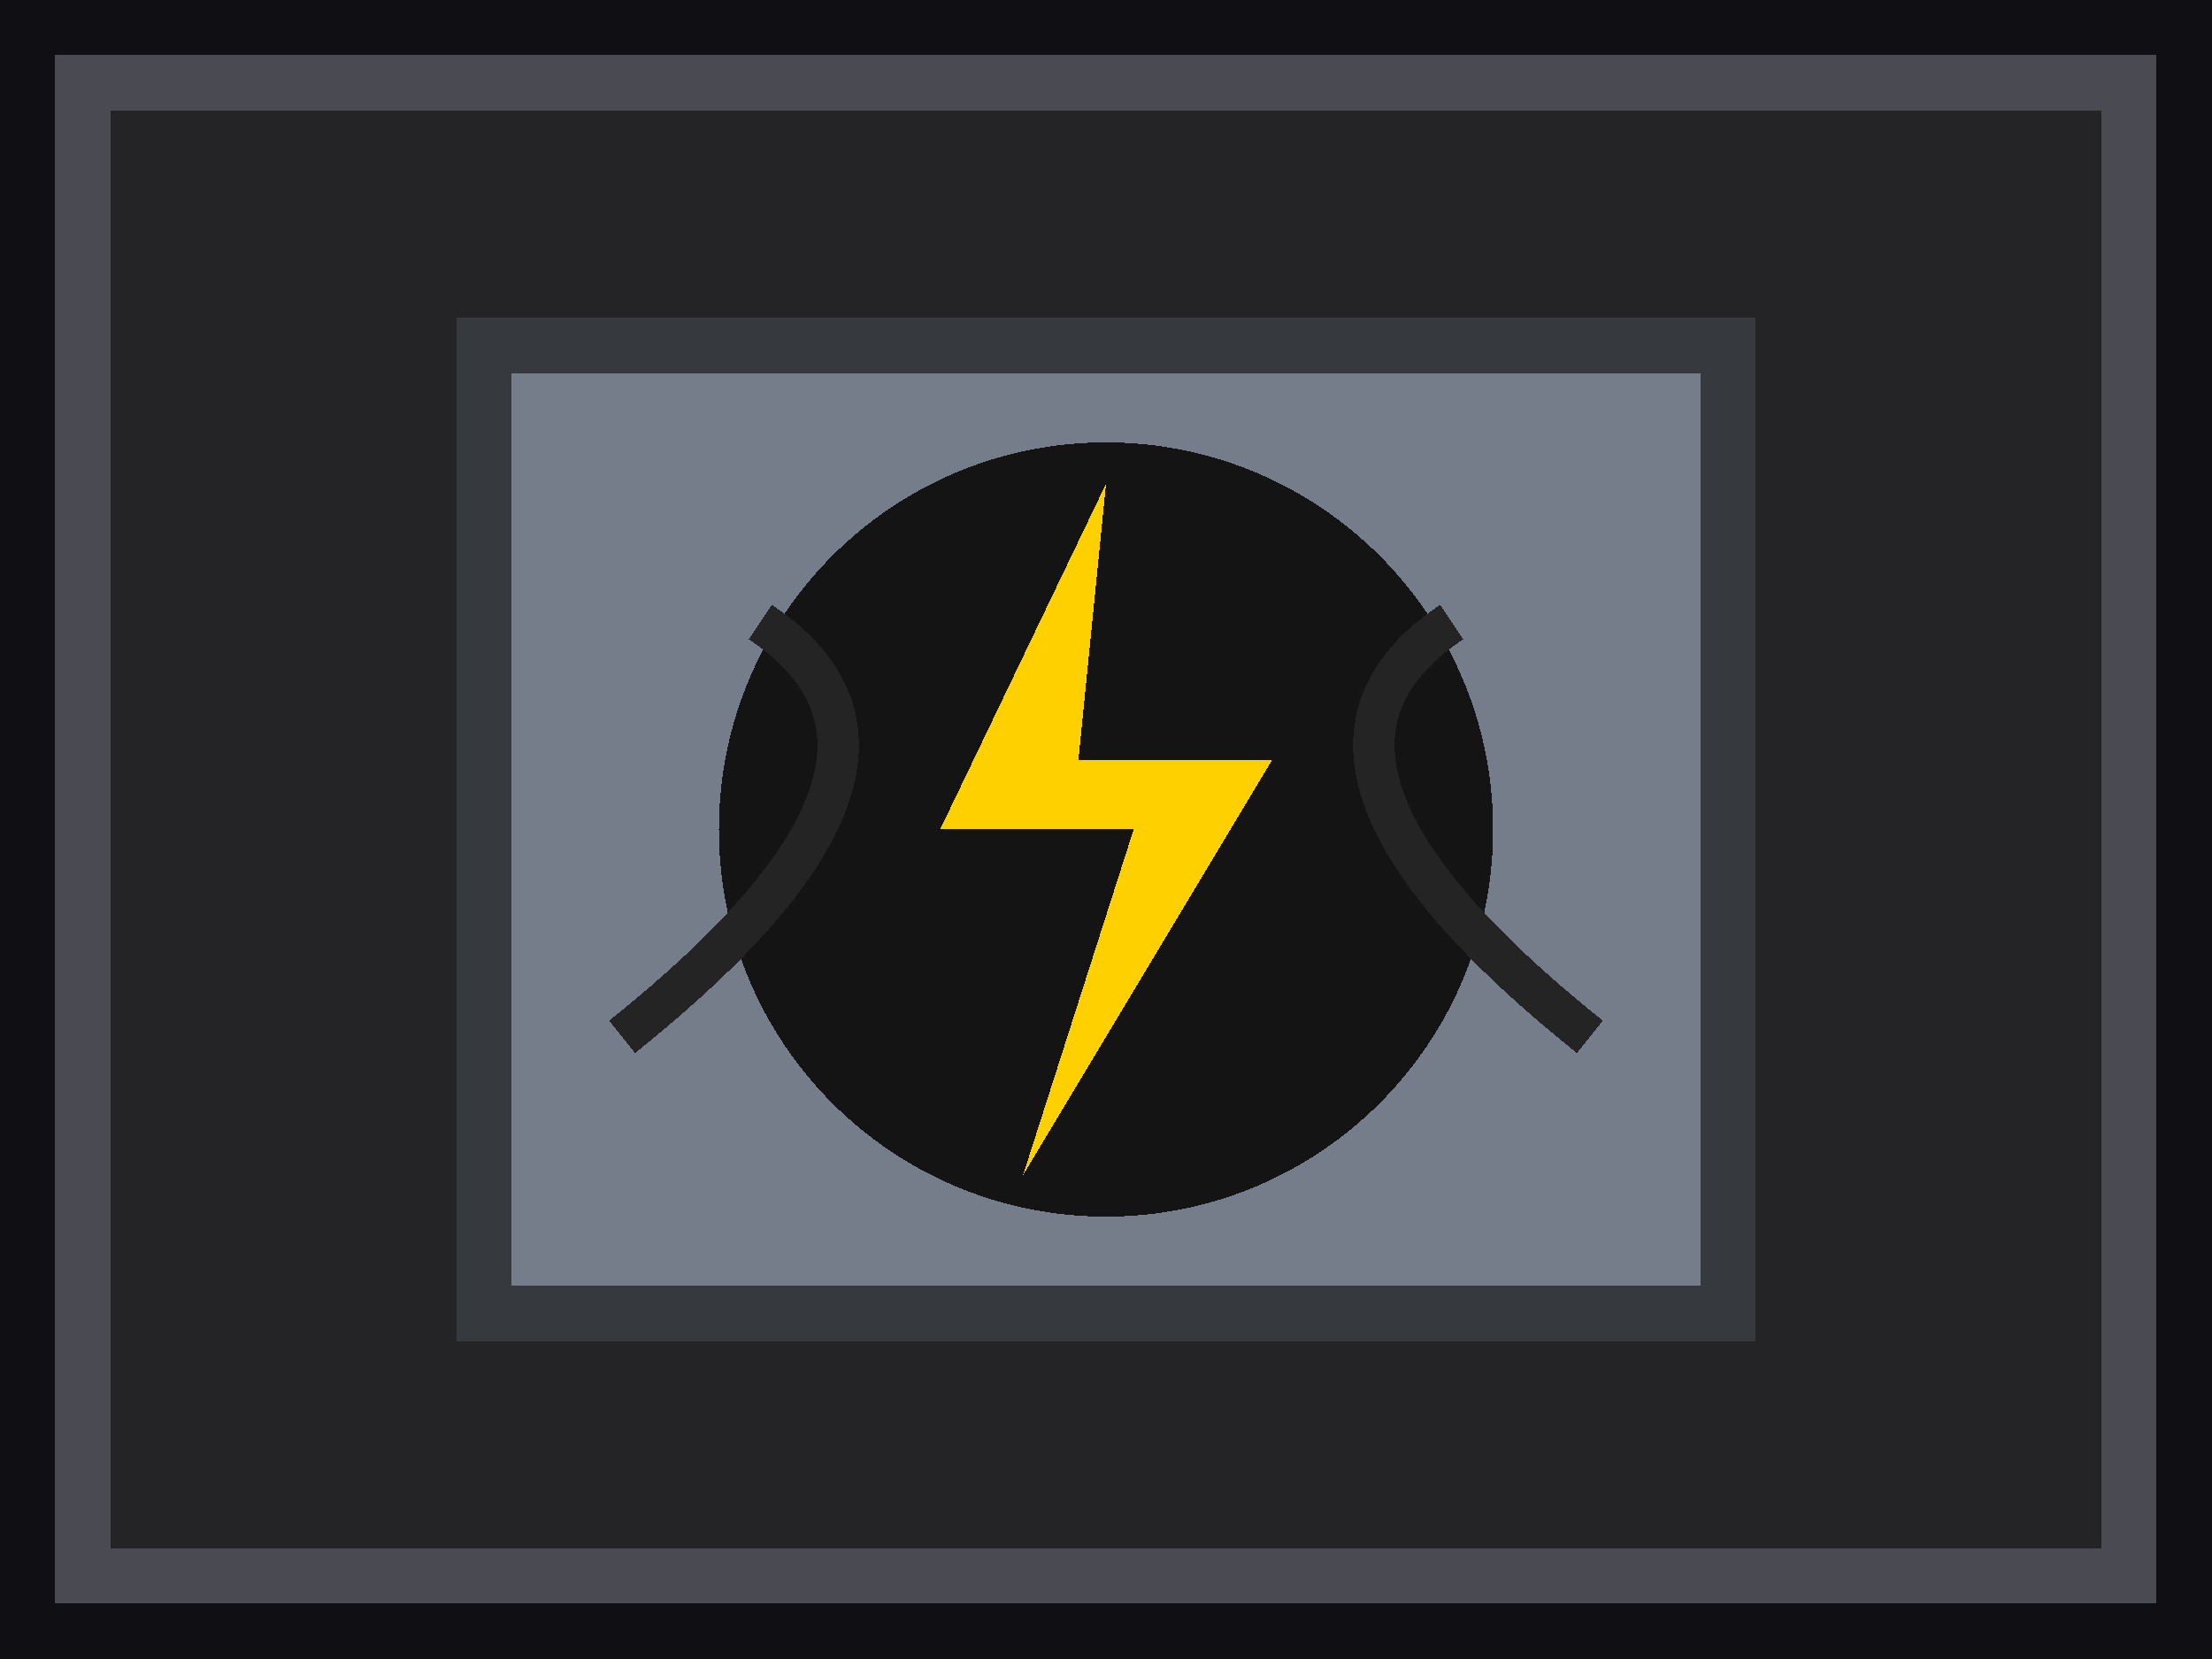
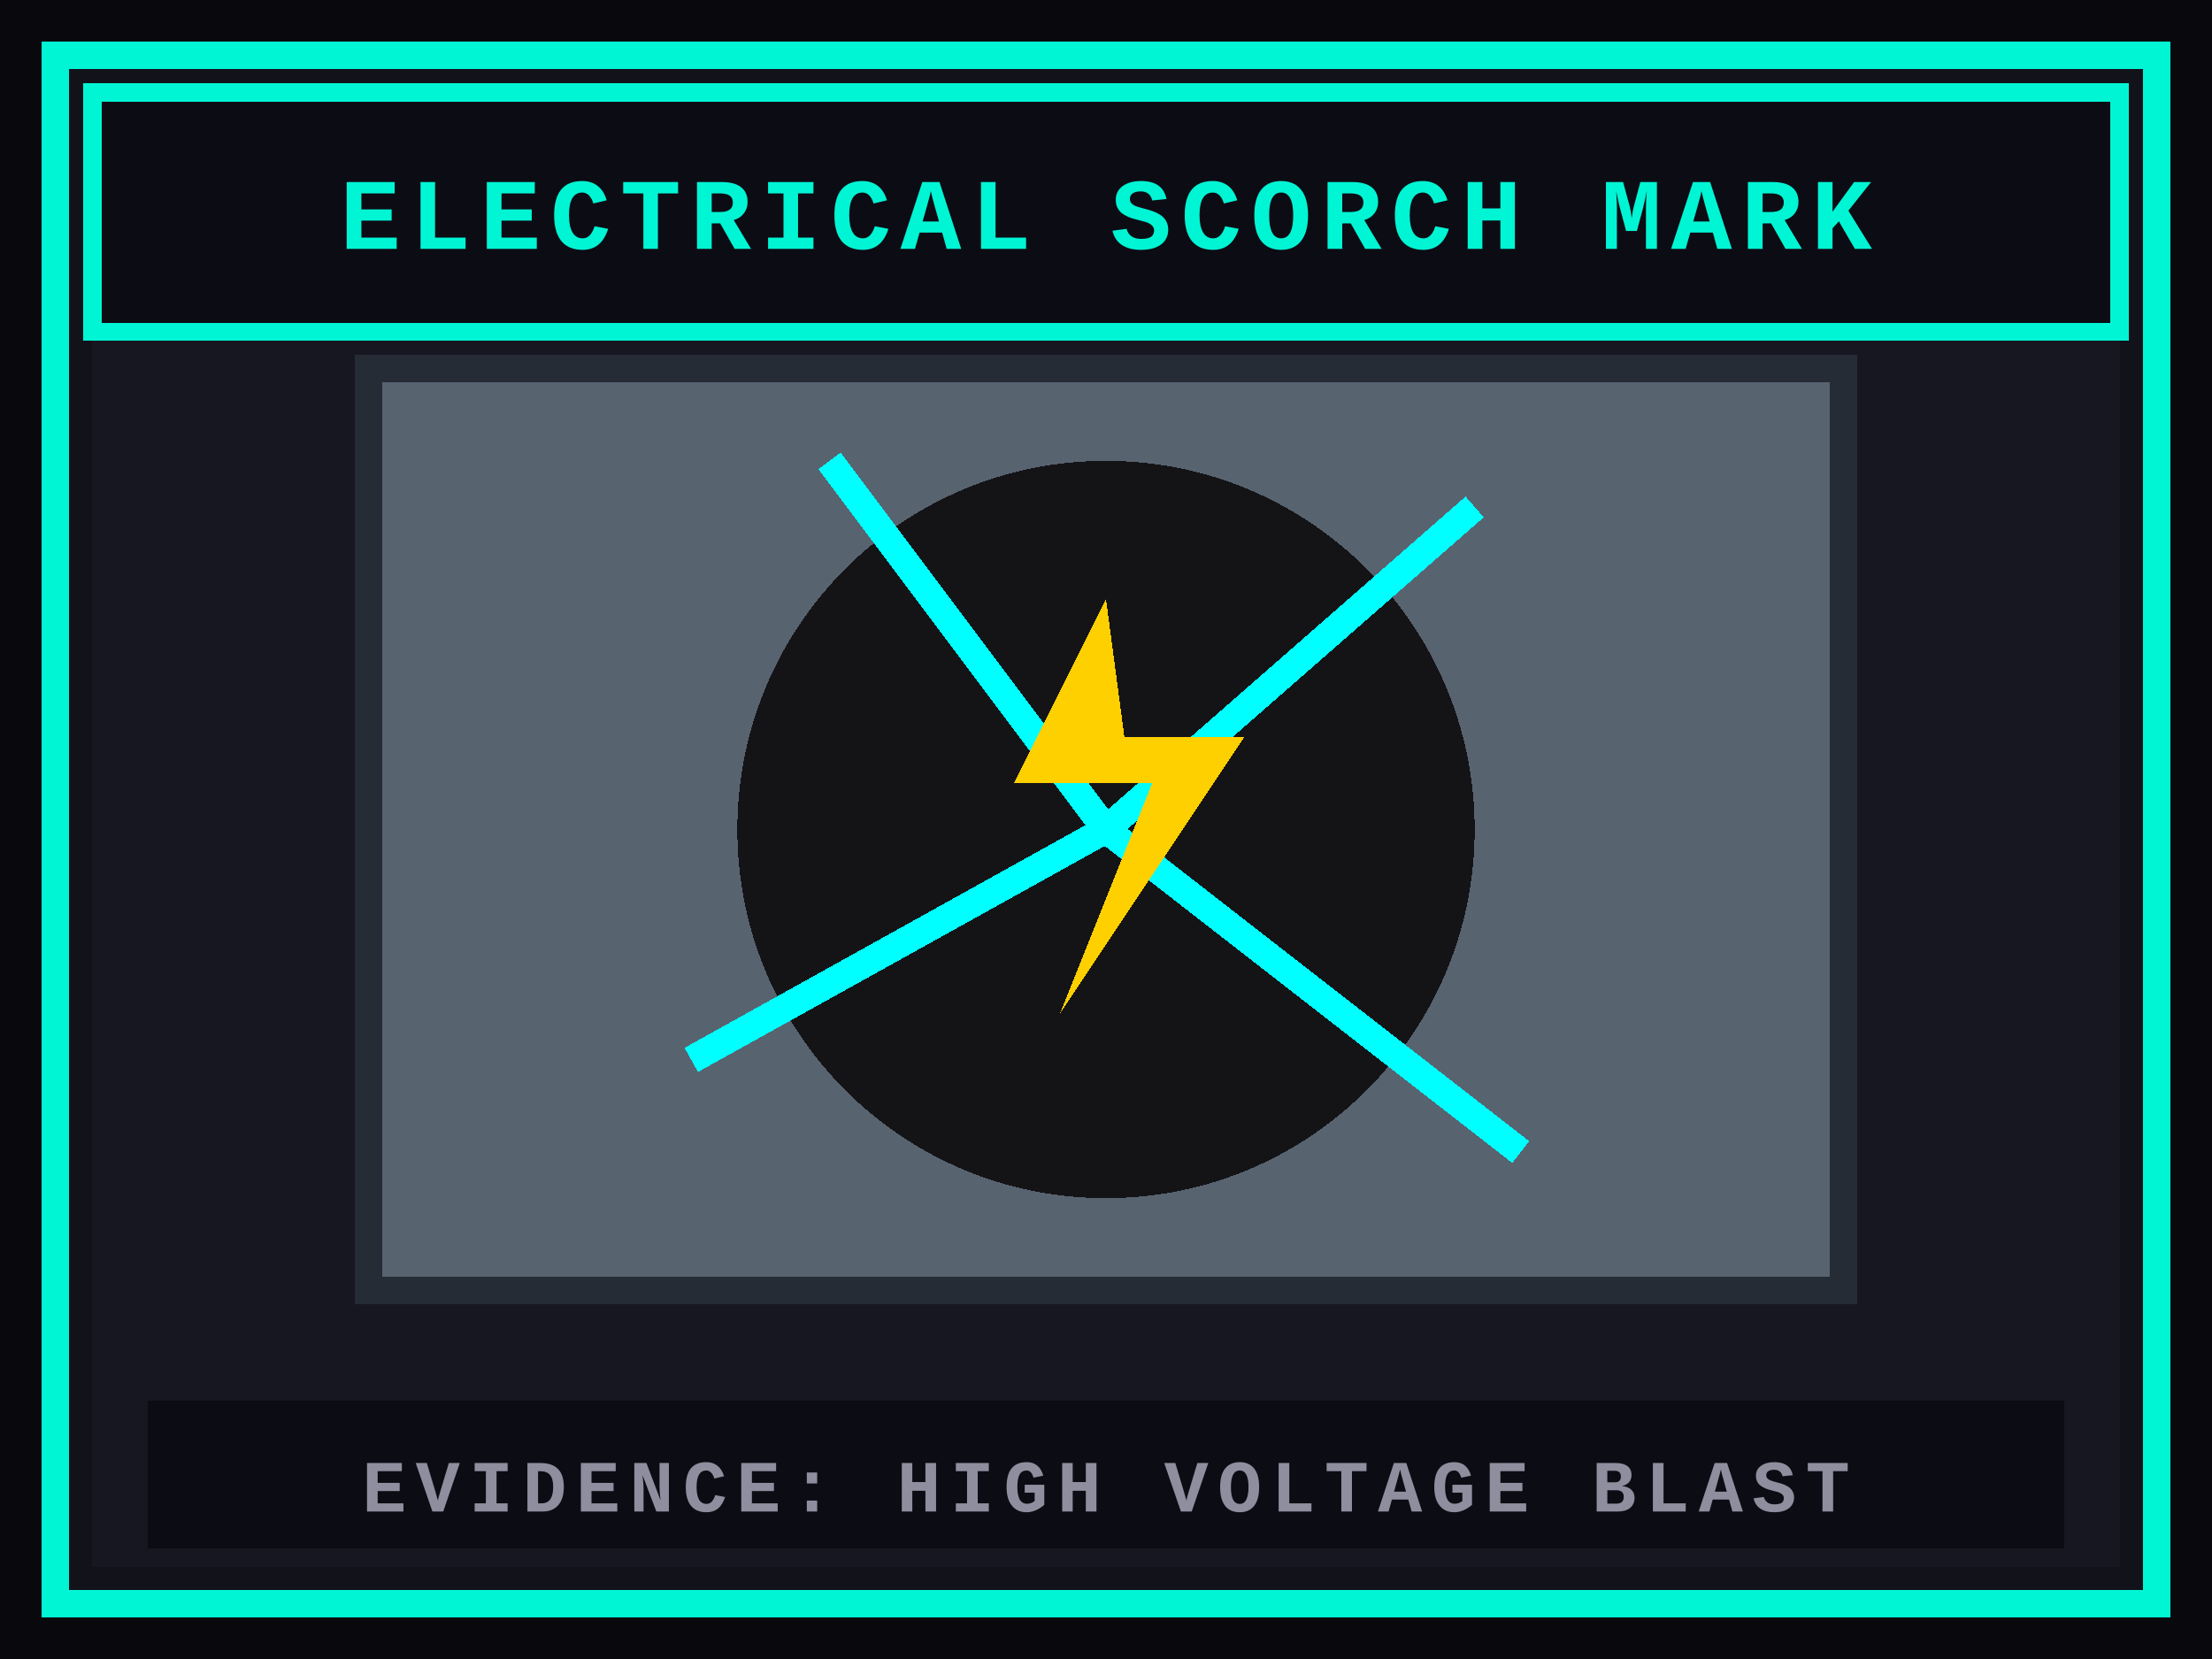
- <svg xmlns="http://www.w3.org/2000/svg" viewBox="0 0 160 120" width="160" height="120" shape-rendering="crispEdges">
-   <rect width="160" height="120" fill="#100f14" />
-   <rect x="6" y="6" width="148" height="108" fill="#242426" stroke="#4a4a52" stroke-width="4" />
-   <rect x="35" y="25" width="90" height="70" fill="#757d8a" stroke="#36393d" stroke-width="4" />
-   <circle cx="80" cy="60" r="28" fill="#141414" />
-   <polygon points="80,35 68,60 82,60 74,85 92,55 78,55" fill="#ffd000" />
-   <path d="M55,45 Q70,55 45,75" stroke="#242424" stroke-width="3" fill="none" />
-   <path d="M105,45 Q90,55 115,75" stroke="#242424" stroke-width="3" fill="none" />
+ <svg xmlns="http://www.w3.org/2000/svg" viewBox="0 0 240 180" width="240" height="180" shape-rendering="crispEdges">
+   <rect width="240" height="180" fill="#08080d" />
+   <rect x="6" y="6" width="228" height="168" fill="#12121a" stroke="#00f5d4" stroke-width="3" />
+   <rect x="10" y="10" width="220" height="160" fill="#171722" />
+   <rect x="10" y="10" width="220" height="26" fill="#0c0c14" stroke="#00f5d4" stroke-width="2" />
+   <text x="120" y="27" text-anchor="middle" fill="#00f5d4" font-family="'Courier New', monospace" font-size="11" font-weight="900" letter-spacing="1">ELECTRICAL SCORCH MARK</text>
+   <g>
+     <rect x="40" y="40" width="160" height="100" fill="#586370" stroke="#252c36" stroke-width="3" />
+     <circle cx="120" cy="90" r="40" fill="#141417" />
+     <path d="M120,90 L90,50 M120,90 L160,55 M120,90 L75,115 M120,90 L165,125" stroke="#00ffff" stroke-width="3" />
+     <polygon points="120,65 110,85 125,85 115,110 135,80 122,80" fill="#ffd000" />
+   </g>
+   <rect x="16" y="152" width="208" height="16" fill="#0c0c14" />
+   <text x="120" y="164" text-anchor="middle" fill="#8e8e9e" font-family="'Courier New', monospace" font-size="8" font-weight="bold" letter-spacing="1">EVIDENCE: HIGH VOLTAGE BLAST</text>
</svg>
